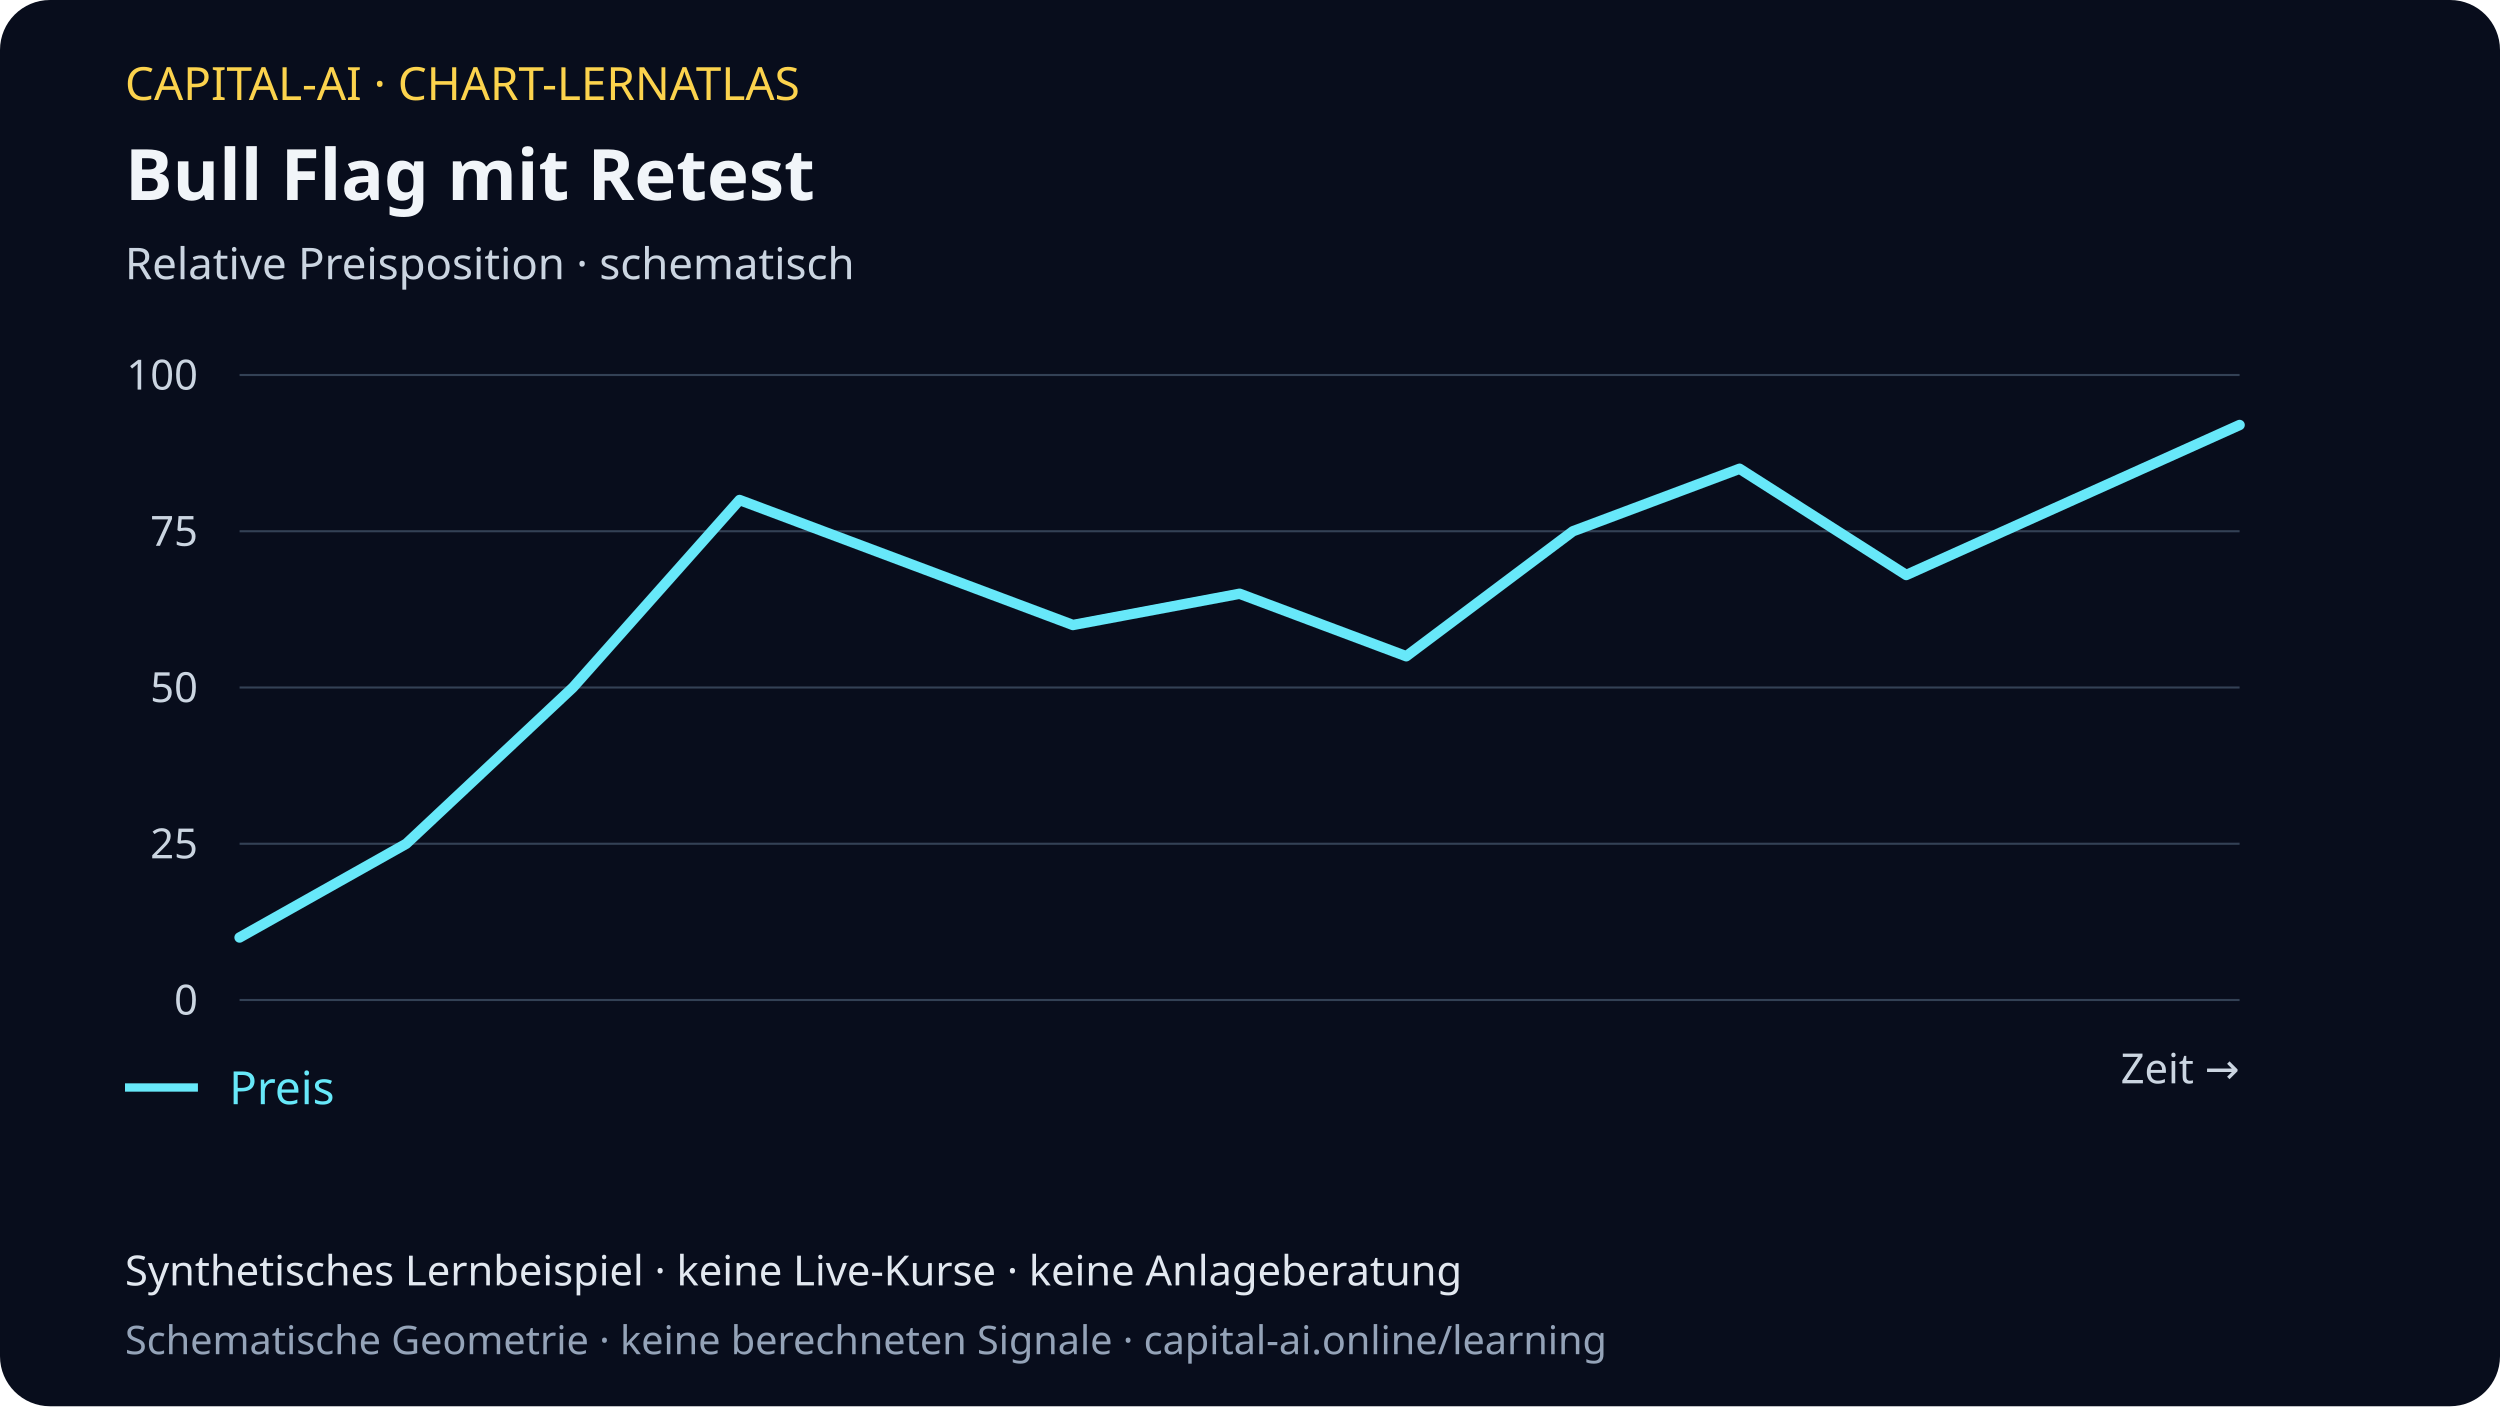
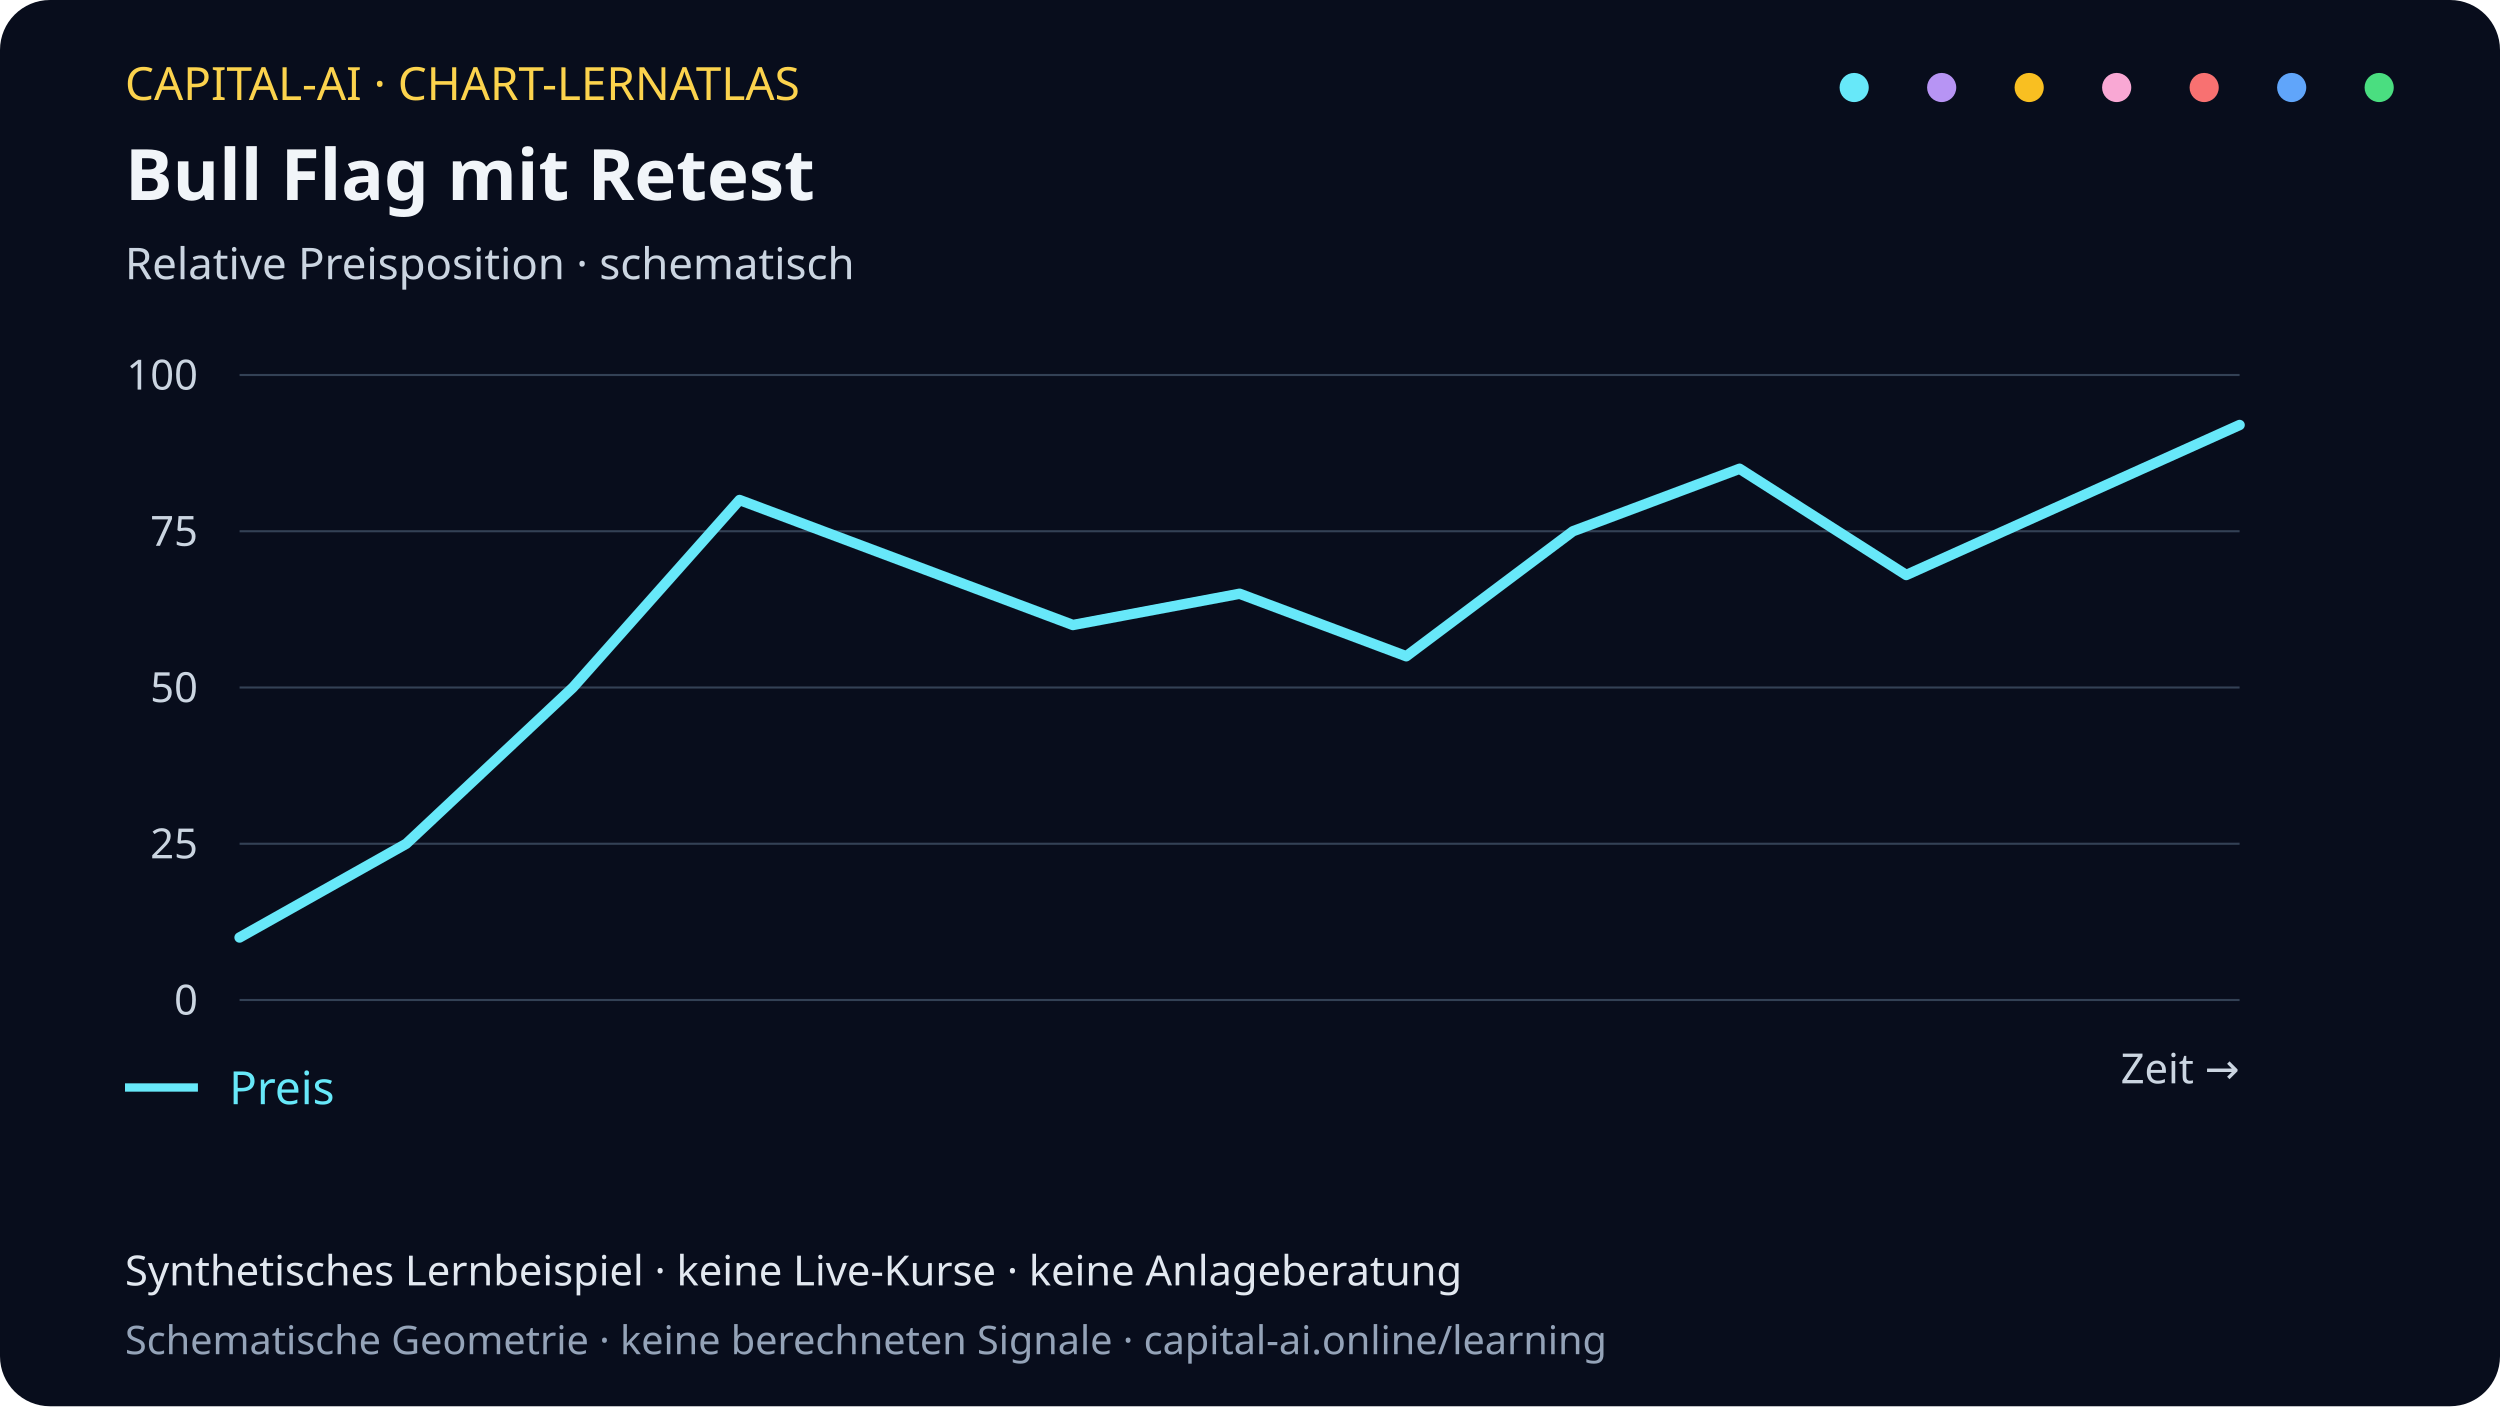
<svg xmlns="http://www.w3.org/2000/svg" viewBox="0 0 1200 675" role="img" aria-label="Bull Flag mit Retest. Die Flagge löst sich nach oben auf; anschließend wird die Ausbruchszone erneut getestet. Das Schema vereinfacht Verlauf und Zeitebene. Synthetisches Lernbeispiel · keine Live-Kurse · keine Anlageberatung" class="h-auto w-full rounded-xl">
  <rect width="1200" height="675" rx="24" fill="#080d1c" />
+   <g aria-hidden="true" data-universe-spectrum="CAPITAL_AI_UNIVERSE@1">
+     <circle cx="890" cy="42" r="7" fill="#67E8F9" />
+     <circle cx="932" cy="42" r="7" fill="#B794F4" />
+     <circle cx="974" cy="42" r="7" fill="#F9BF21" />
+     <circle cx="1016" cy="42" r="7" fill="#F9A8D4" />
+     <circle cx="1058" cy="42" r="7" fill="#F87171" />
+     <circle cx="1100" cy="42" r="7" fill="#60A5FA" />
+     <circle cx="1142" cy="42" r="7" fill="#4ADE80" />
+   </g>
  <g font-family="system-ui, sans-serif">
    <text x="60" y="48" fill="#fcd34d" font-size="22">CAPITAL-AI · CHART-LERNATLAS</text>
    <text x="60" y="96" fill="#f1f5f9" font-size="34" font-weight="700">Bull Flag mit Retest</text>
    <text x="60" y="134" fill="#cbd5e1" font-size="21">Relative Preisposition · schematisch</text>
    <g>
      <line x1="115" x2="1075" y1="480" y2="480" stroke="#334155" />
      <text x="95" y="487" text-anchor="end" fill="#cbd5e1" font-size="20">0</text>
    </g>
    <g>
      <line x1="115" x2="1075" y1="405" y2="405" stroke="#334155" />
      <text x="95" y="412" text-anchor="end" fill="#cbd5e1" font-size="20">25</text>
    </g>
    <g>
      <line x1="115" x2="1075" y1="330" y2="330" stroke="#334155" />
      <text x="95" y="337" text-anchor="end" fill="#cbd5e1" font-size="20">50</text>
    </g>
    <g>
      <line x1="115" x2="1075" y1="255" y2="255" stroke="#334155" />
      <text x="95" y="262" text-anchor="end" fill="#cbd5e1" font-size="20">75</text>
    </g>
    <g>
      <line x1="115" x2="1075" y1="180" y2="180" stroke="#334155" />
      <text x="95" y="187" text-anchor="end" fill="#cbd5e1" font-size="20">100</text>
    </g>
    <g>
      <polyline points="115,450 195,405 275,330 355,240 435,270 515,300 595,285 675,315 755,255 835,225 915,276 995,240 1075,204" fill="none" stroke="#67e8f9" stroke-width="5" stroke-linejoin="round" stroke-linecap="round" />
      <line x1="60" x2="95" y1="522" y2="522" stroke="#67e8f9" stroke-width="4" />
      <text x="110" y="530" fill="#67e8f9" font-size="22">Preis</text>
    </g>
    <text x="1075" y="520" text-anchor="end" fill="#cbd5e1" font-size="20">Zeit →</text>
    <text x="60" y="617" fill="#e2e8f0" font-size="20">Synthetisches Lernbeispiel · keine Live-Kurse · keine Anlageberatung</text>
    <text x="60" y="650" fill="#94a3b8" font-size="19">Schematische Geometrie · keine berechneten Signale · capital-ai.online/learning</text>
  </g>
</svg>
